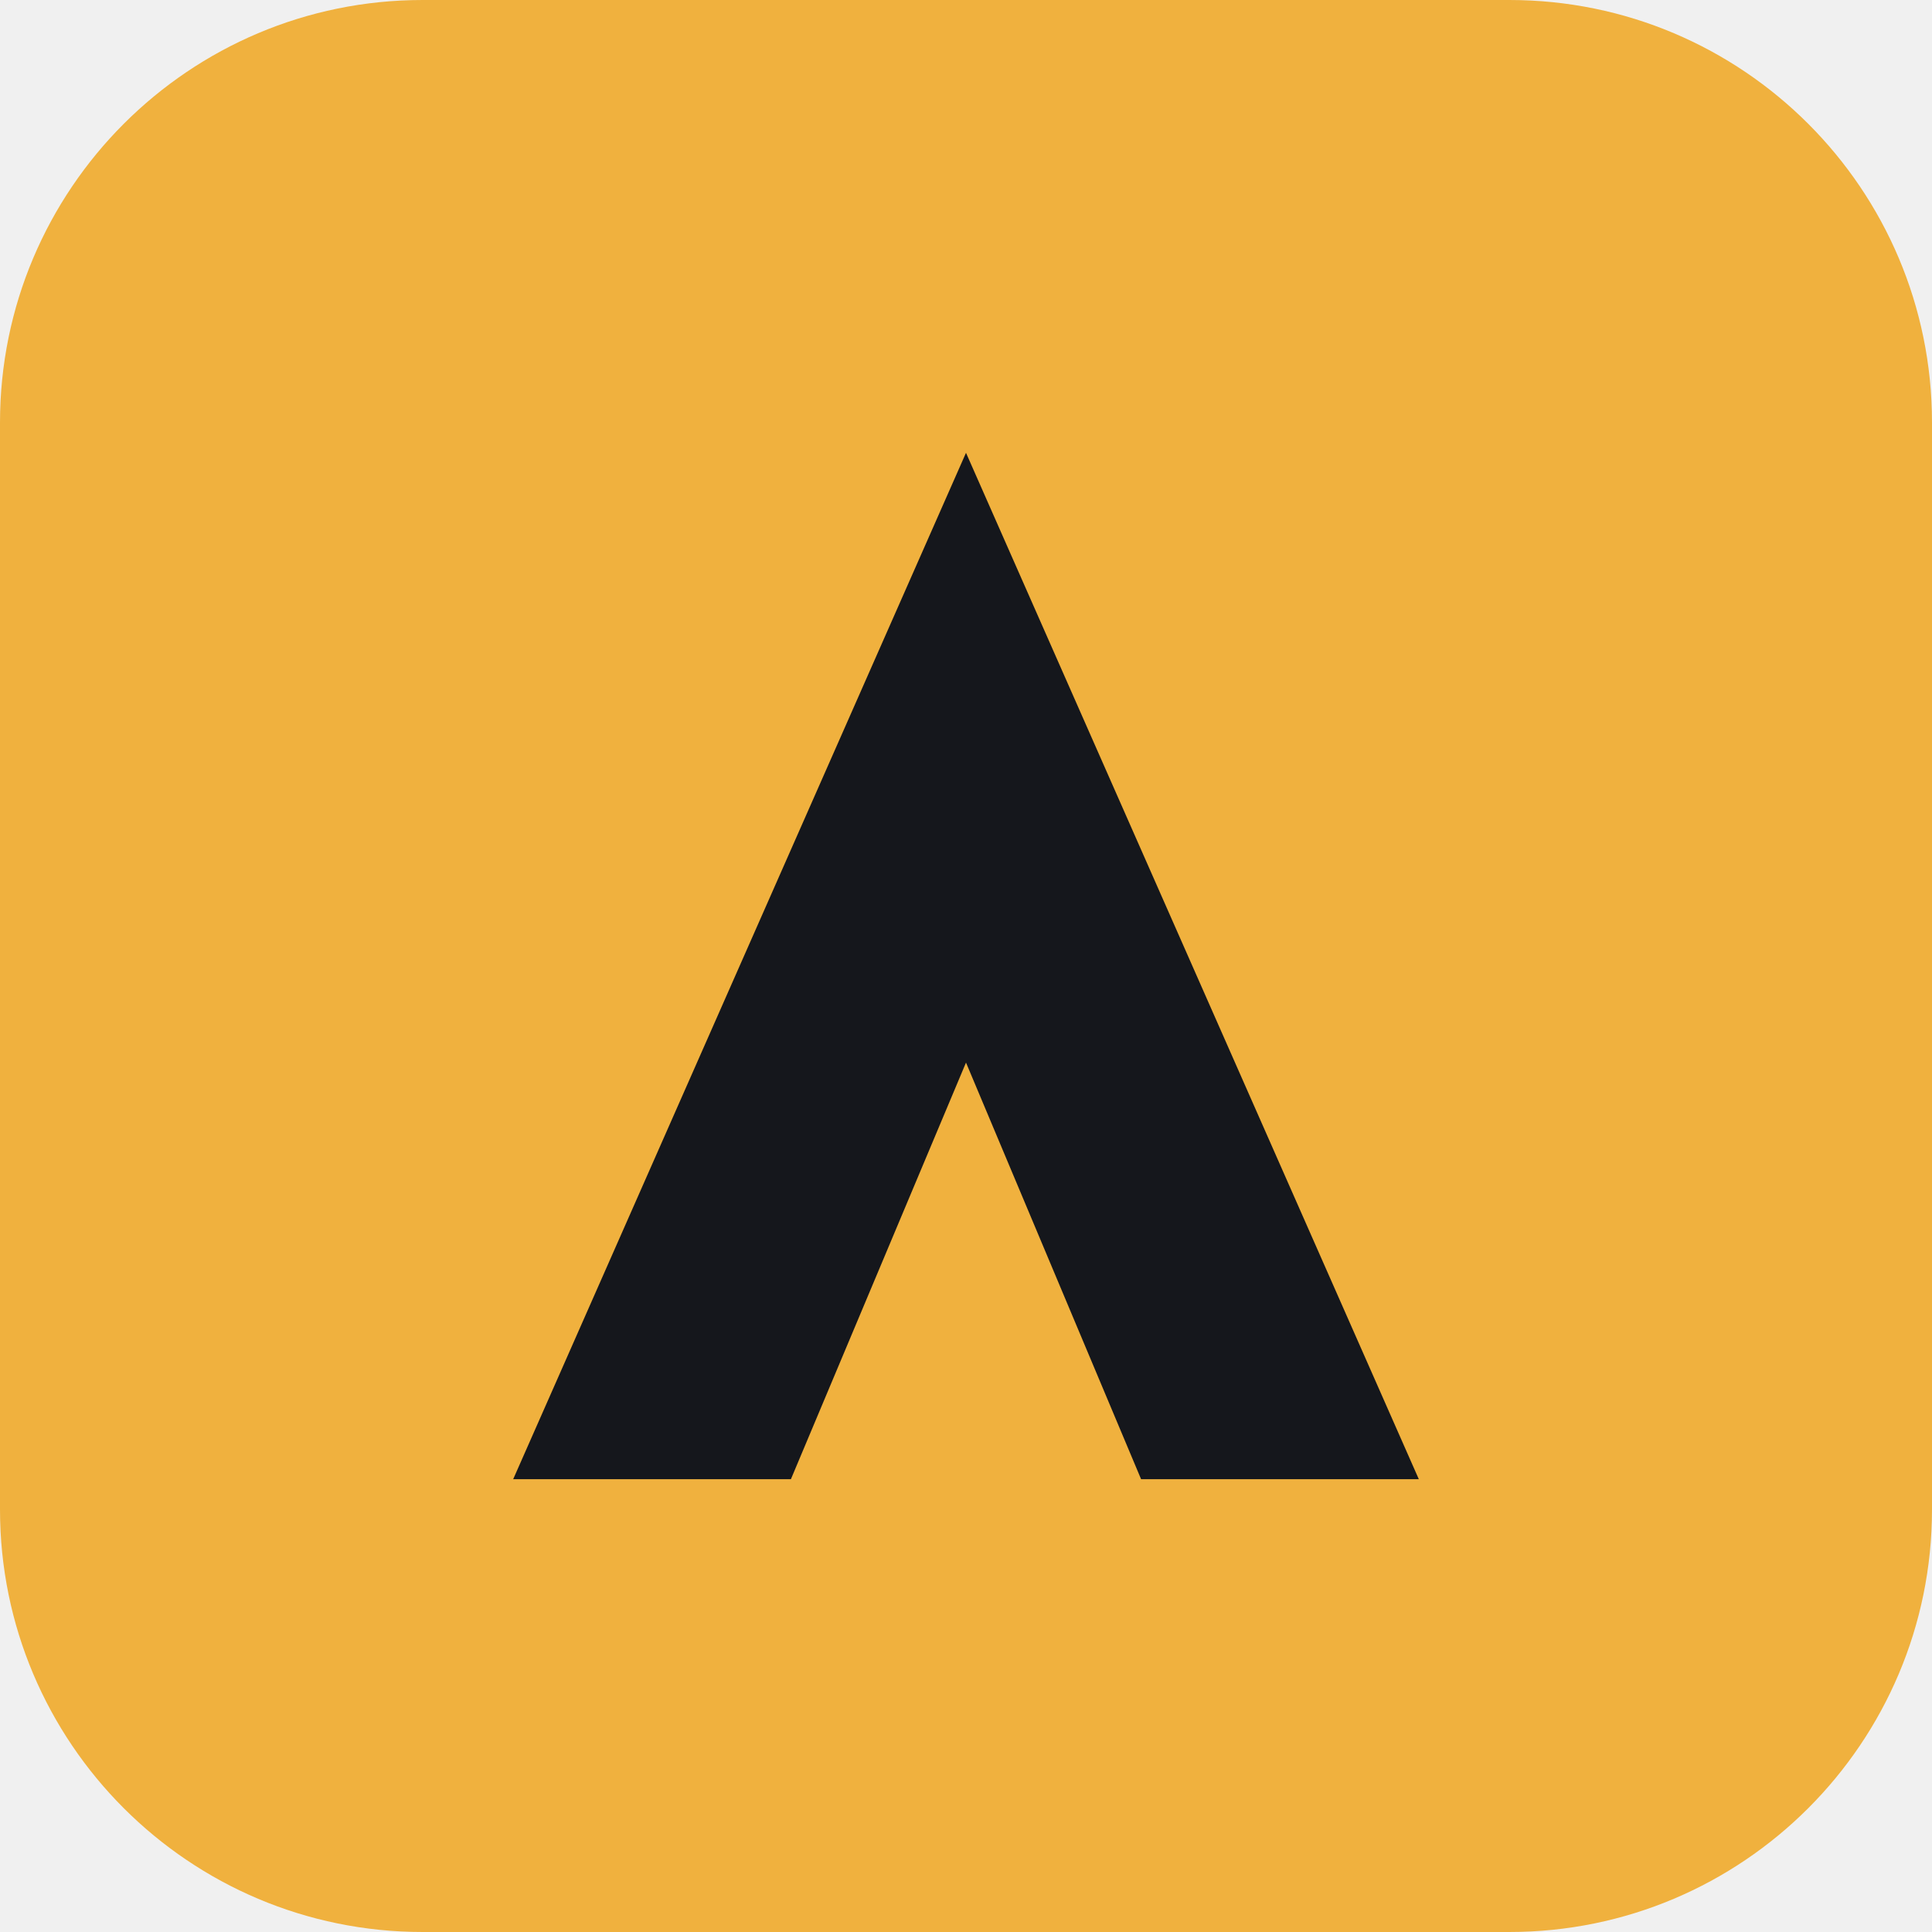
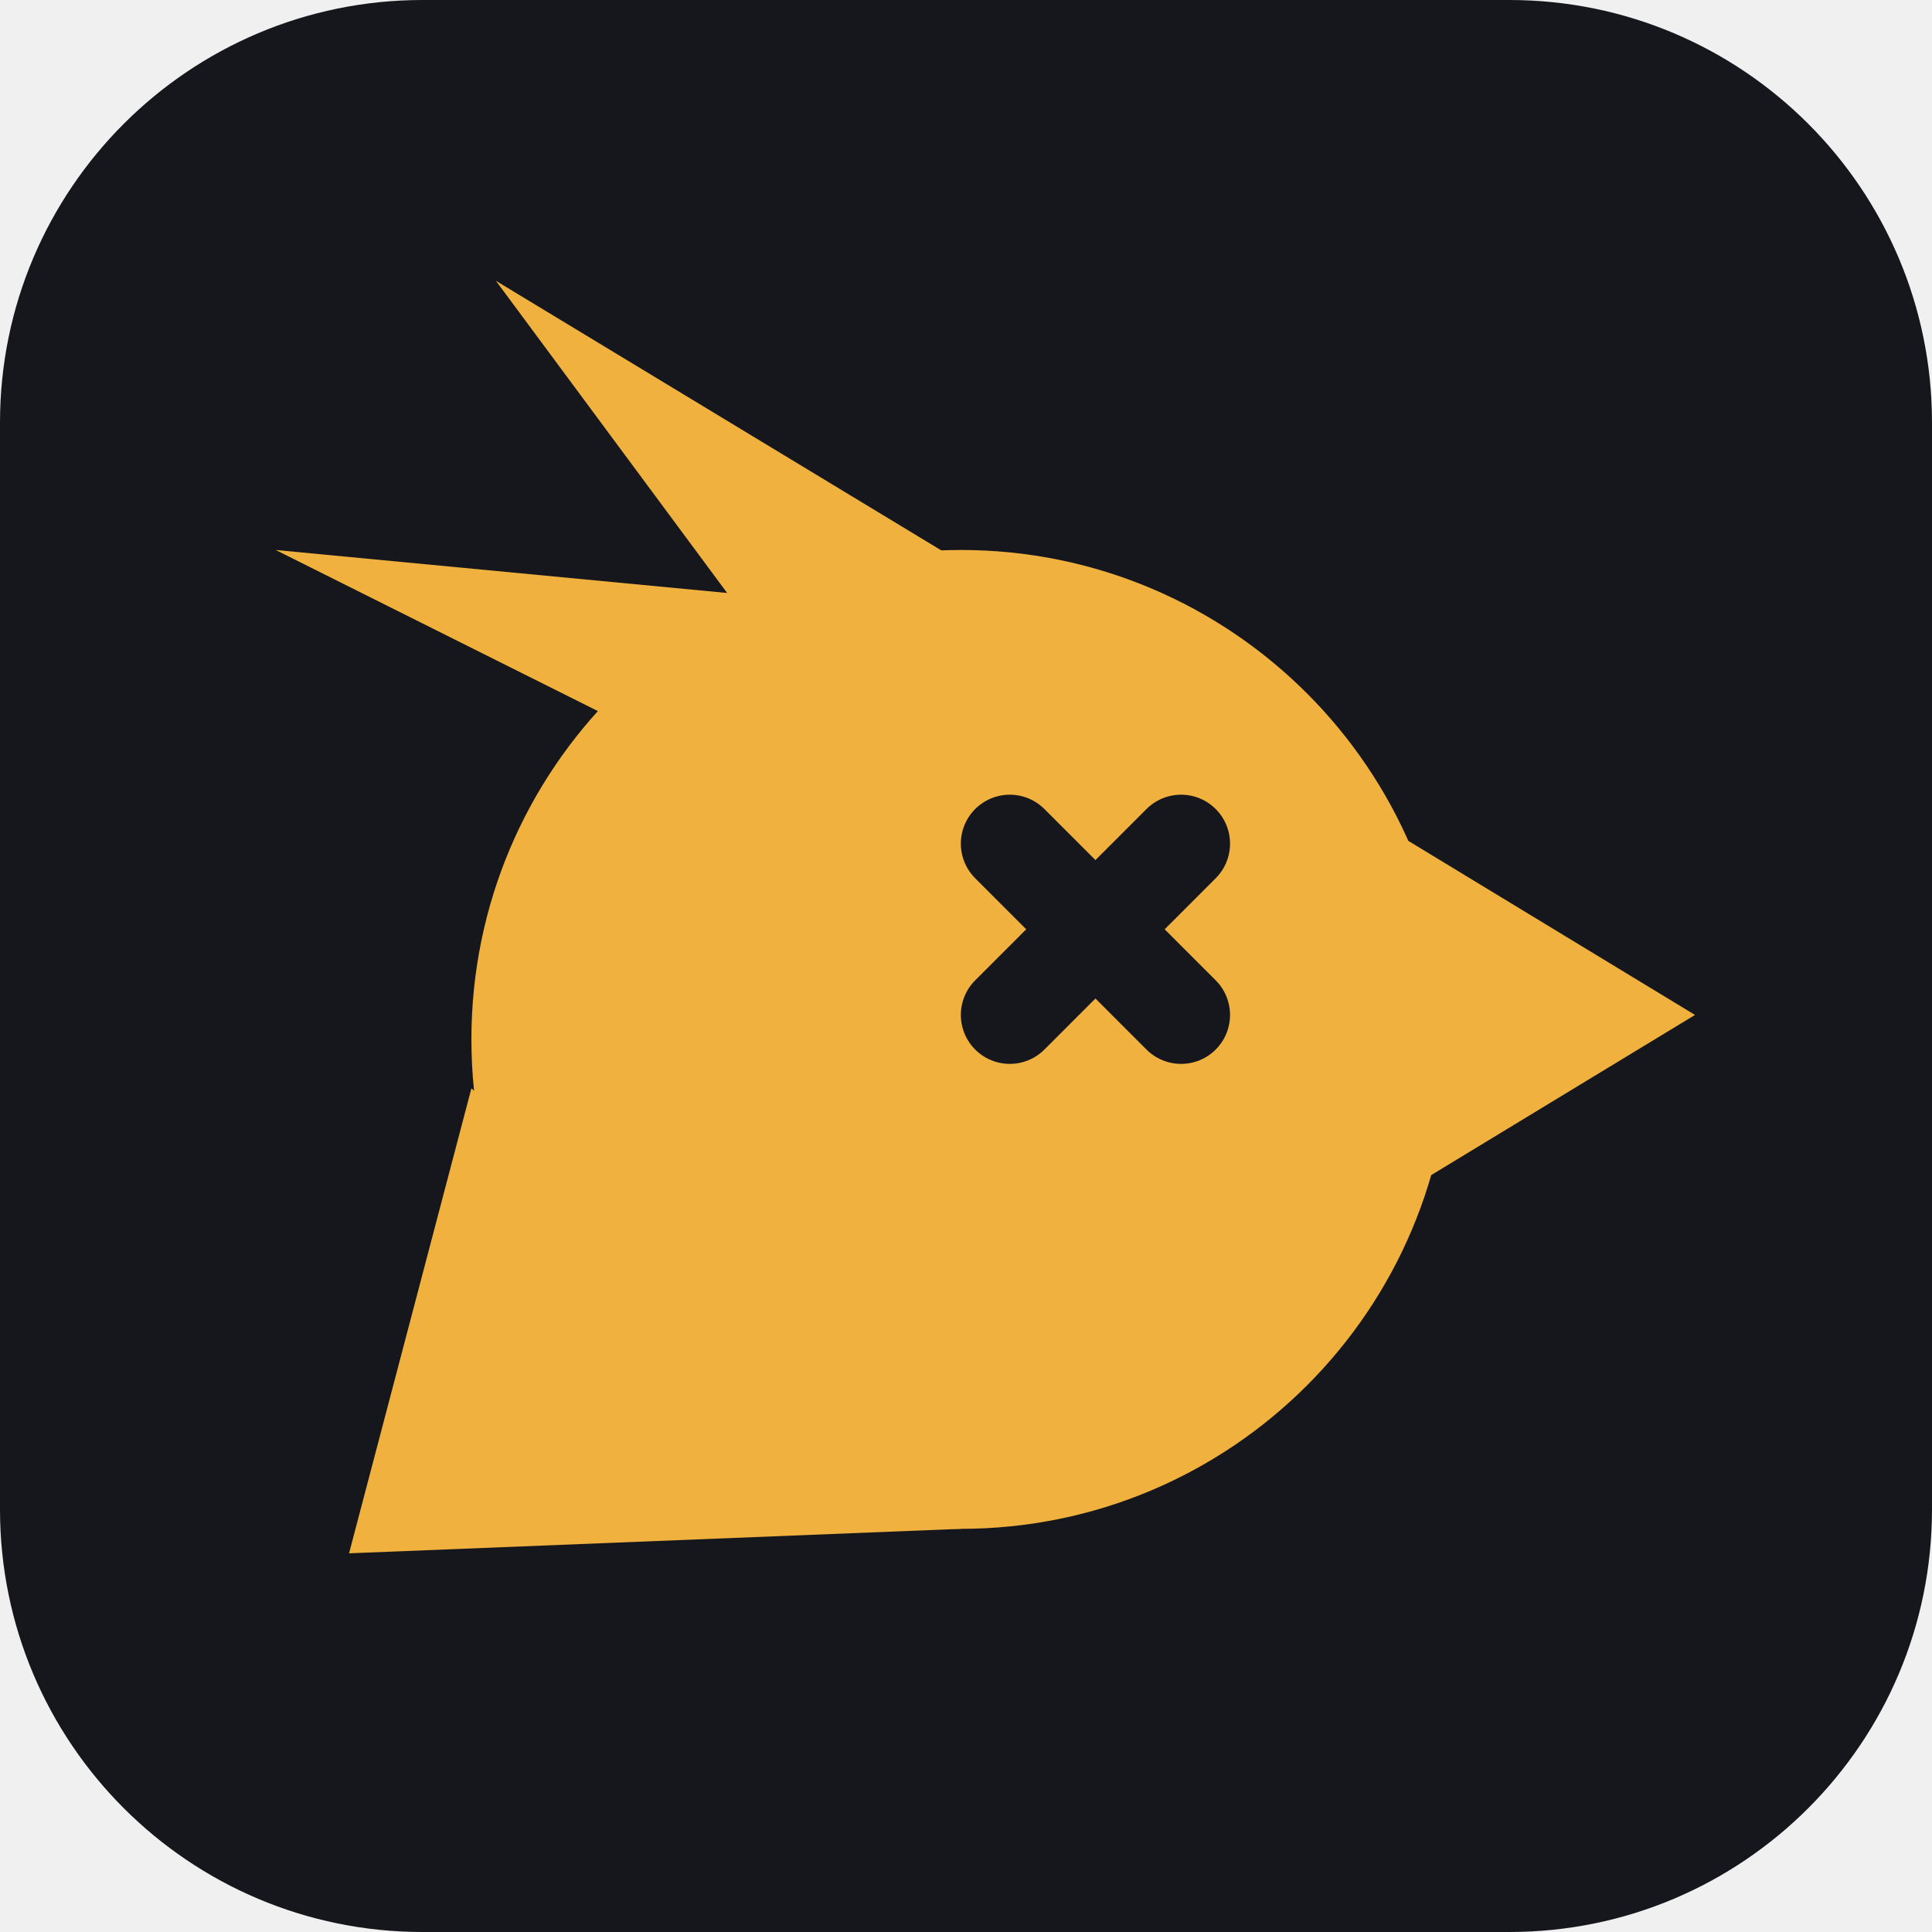
- <svg xmlns="http://www.w3.org/2000/svg" viewBox="0 0 32 32">
-   <rect width="32" height="32" rx="7" fill="#F0B13E" />
-   <path d="M8.5 24.5 16 7.5l7.5 17h-4.6L16 17.6l-2.9 6.9z" fill="#15171C" />
+ <svg xmlns="http://www.w3.org/2000/svg" viewBox="0 0 64 64" width="64" height="64">
+   <rect width="64" height="64" rx="14" fill="#15171C" />
+   <g transform="translate(8.32 7.68) scale(0.40533)">
+     <defs>
+       <mask id="eye-fv" maskUnits="userSpaceOnUse" x="0" y="0" width="120" height="120">
+         <rect width="120" height="120" fill="#fff" />
+         <g stroke="#000" stroke-width="8" stroke-linecap="round">
+           <path d="M62 50 L76 64" />
+           <path d="M76 50 L62 64" />
+         </g>
+       </mask>
+     </defs>
+     <g mask="url(#eye-fv)" fill="#F0B13E">
+       <circle cx="58" cy="66" r="40" />
+       <path d="M90 47 L118 64 L90 81 Z" />
+       <path d="M30 40 L2 26 L44 30 Z" />
+       <path d="M40 31 L20 4 L58 27 Z" />
+       <path d="M18 70 L8 108 L58 106 Z" />
+     </g>
+   </g>
</svg>
